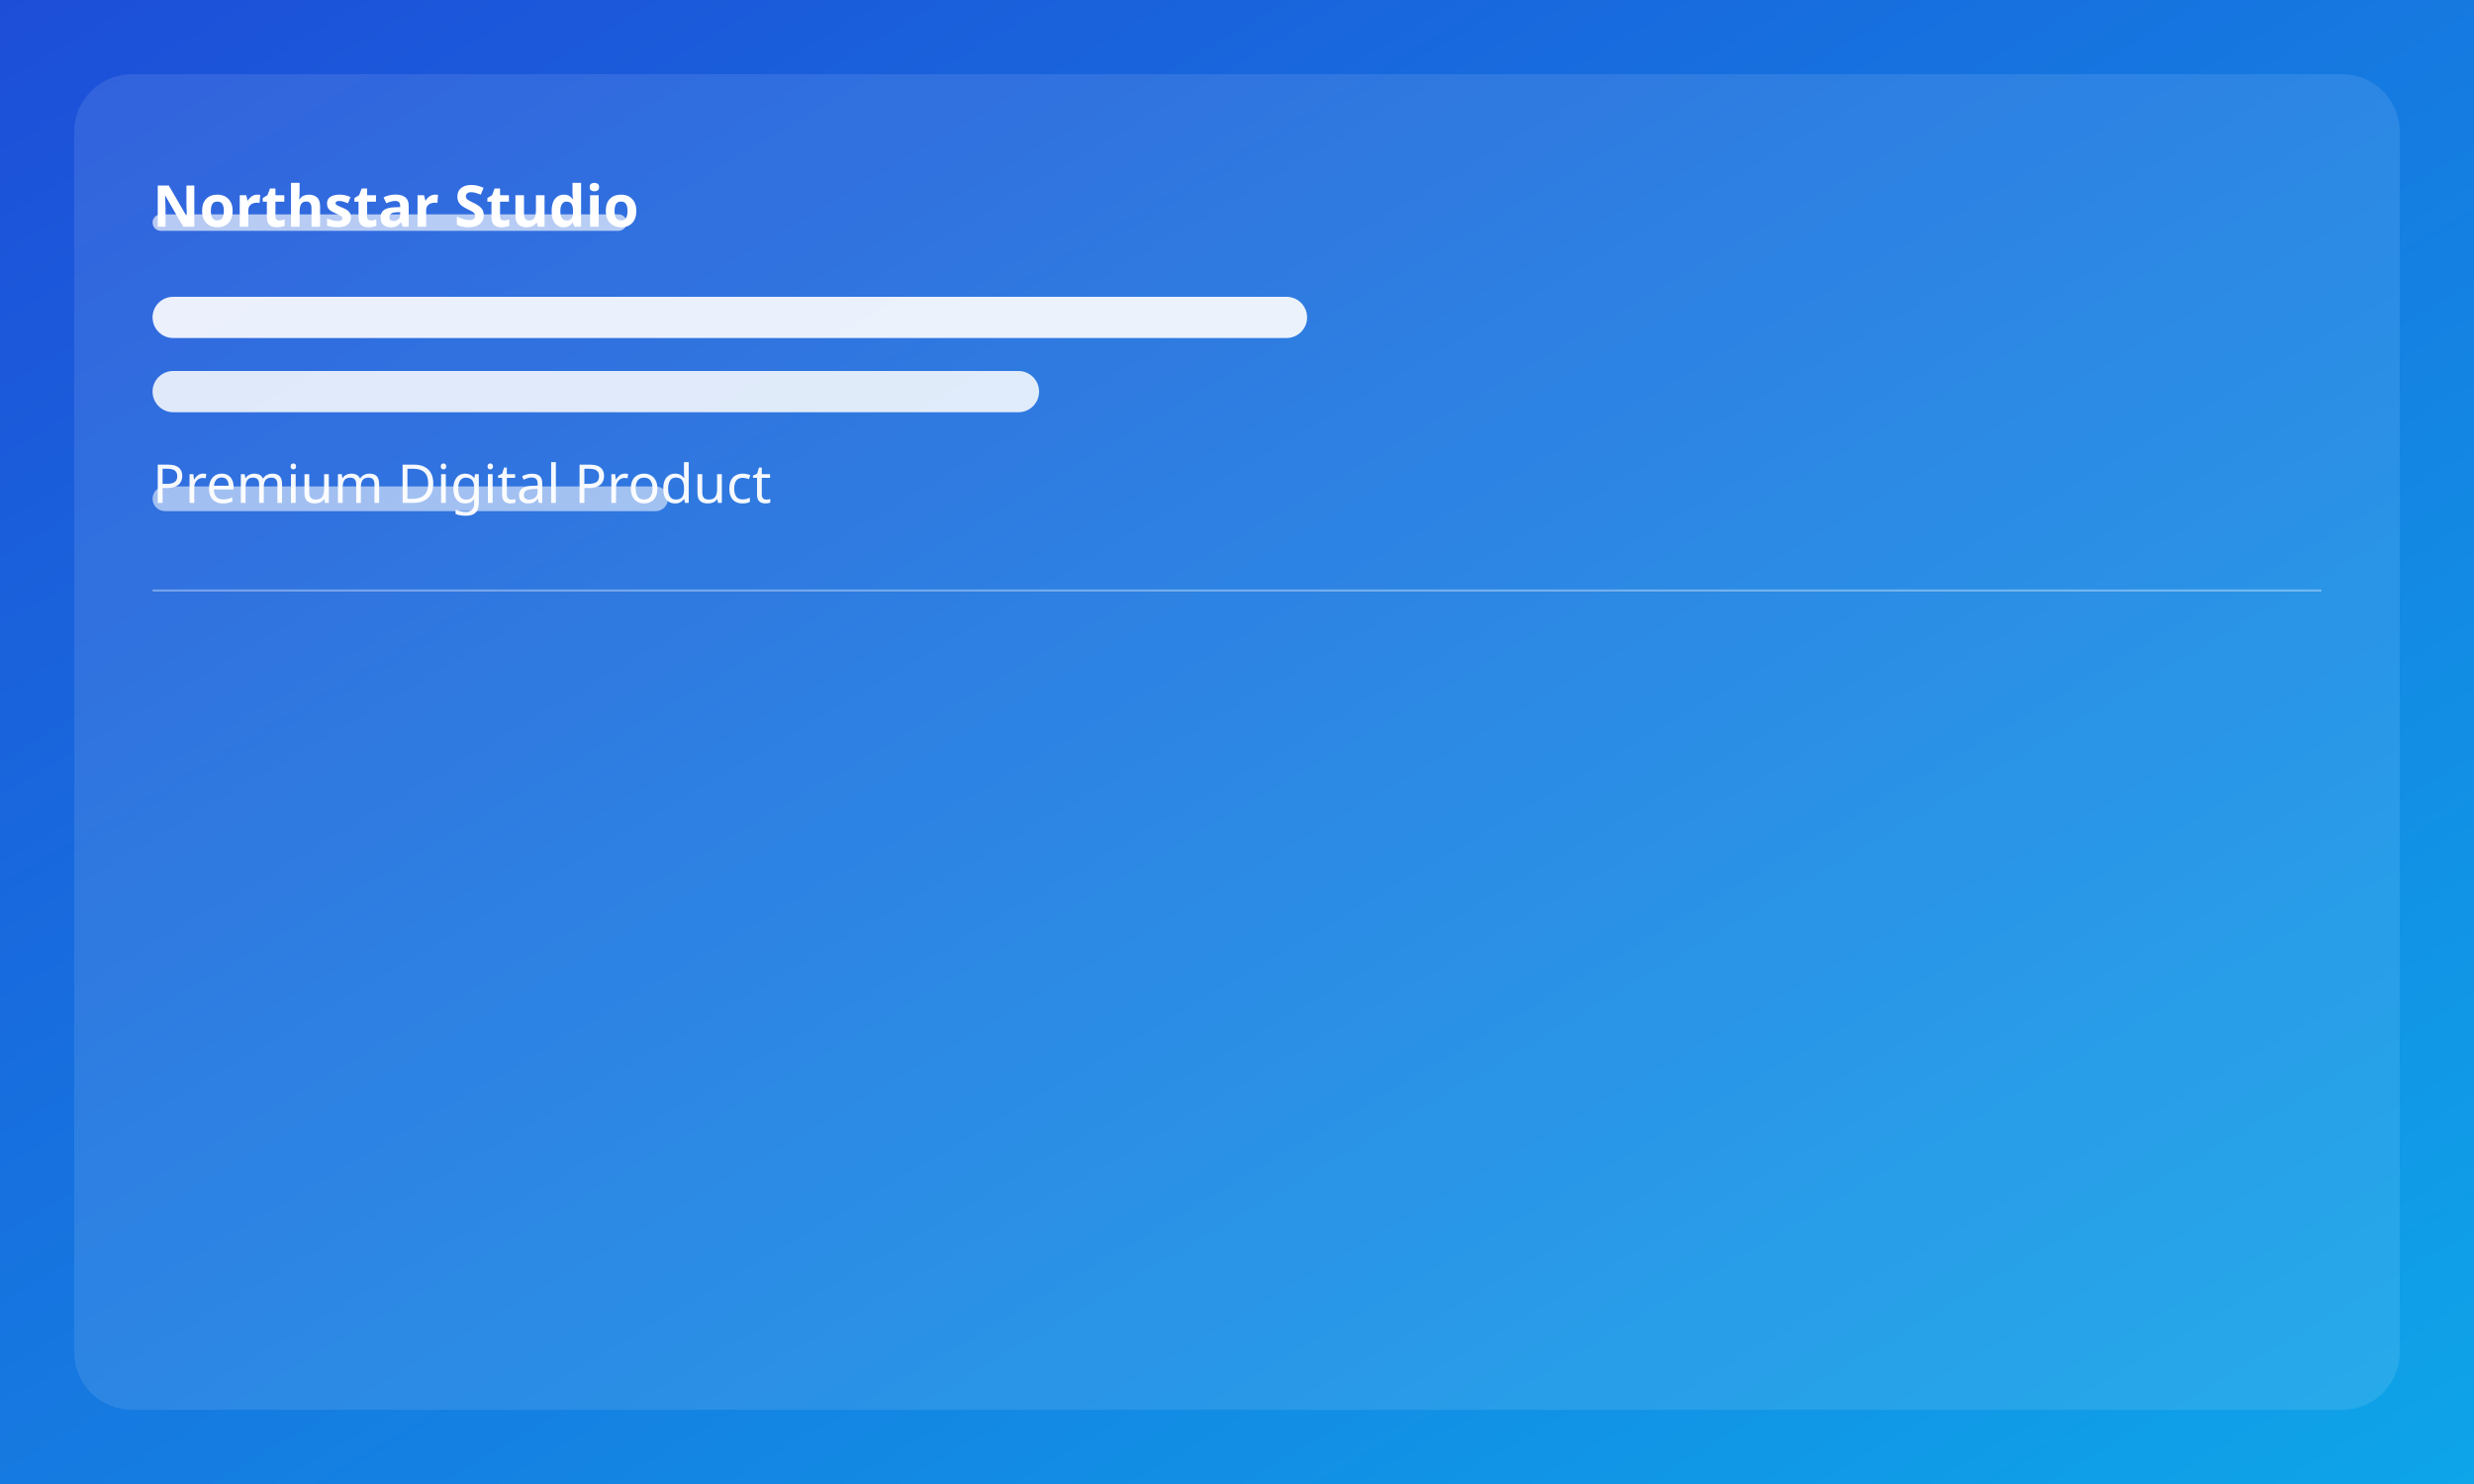
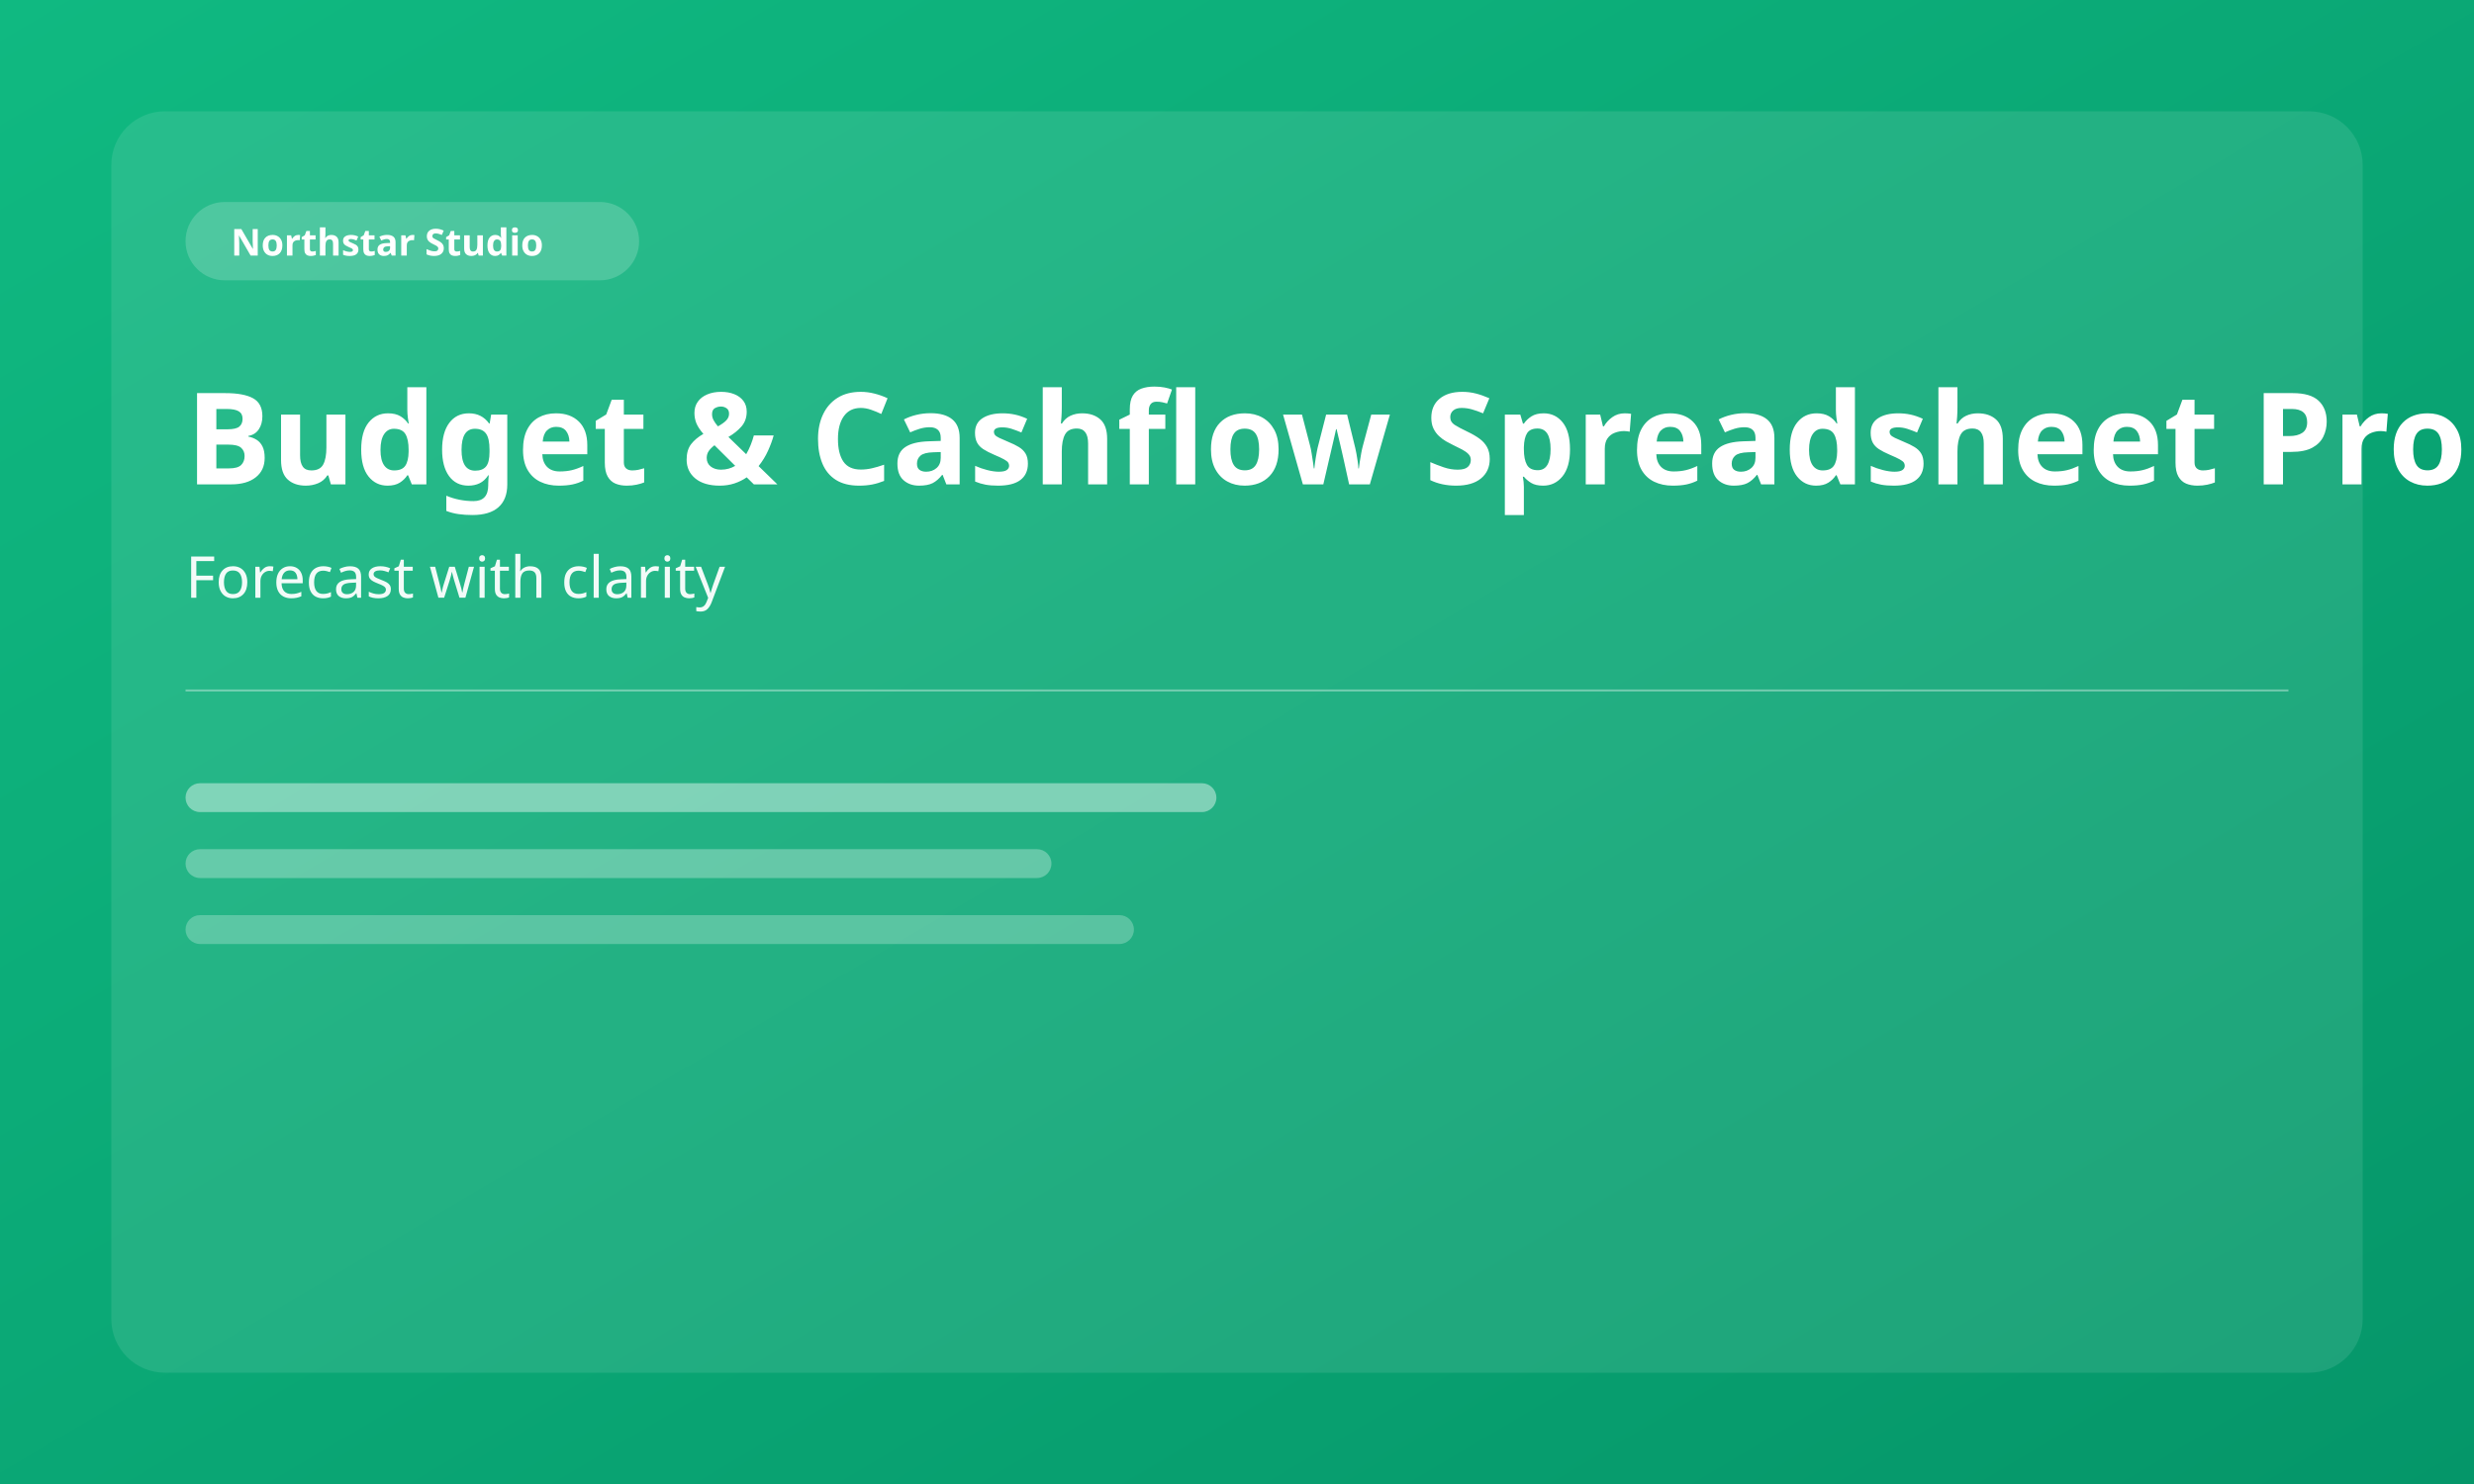
- <svg xmlns="http://www.w3.org/2000/svg" width="1200" height="720" viewBox="0 0 1200 720" role="img" aria-label="Northstar Studio cover">
+ <svg xmlns="http://www.w3.org/2000/svg" width="1200" height="720" viewBox="0 0 1200 720" role="img" aria-label="Budget &amp; Cashflow Spreadsheet Pro">
  <defs>
-     <linearGradient id="g" x1="0" y1="0" x2="1" y2="1">
-       <stop offset="0%" stop-color="#1d4ed8" />
-       <stop offset="100%" stop-color="#0ea5e9" />
+     <linearGradient id="bg" x1="0" y1="0" x2="1" y2="1">
+       <stop offset="0%" stop-color="#10b981" />
+       <stop offset="100%" stop-color="#059669" />
    </linearGradient>
  </defs>
-   <rect width="1200" height="720" fill="url(#g)" />
-   <rect x="36" y="36" width="1128" height="648" rx="28" fill="rgba(255,255,255,0.10)" />
-   <rect x="74" y="104" width="230" height="8" rx="4" fill="rgba(255,255,255,0.65)" />
-   <rect x="74" y="144" width="560" height="20" rx="10" fill="rgba(255,255,255,0.9)" />
-   <rect x="74" y="180" width="430" height="20" rx="10" fill="rgba(255,255,255,0.85)" />
-   <rect x="74" y="236" width="250" height="12" rx="6" fill="rgba(255,255,255,0.55)" />
-   <rect x="74" y="286" width="1052" height="1" fill="rgba(255,255,255,0.35)" />
-   <text x="74" y="110" fill="white" font-size="28" font-family="Avenir Next,Segoe UI,sans-serif" font-weight="700">Northstar Studio</text>
-   <text x="74" y="244" fill="white" font-size="26" font-family="Avenir Next,Segoe UI,sans-serif" opacity="0.95">Premium Digital Product</text>
+   <rect width="1200" height="720" fill="url(#bg)" />
+   <rect x="54" y="54" width="1092" height="612" rx="26" fill="rgba(255,255,255,0.10)" />
+   <rect x="90" y="98" width="220" height="38" rx="19" fill="rgba(255,255,255,0.18)" />
+   <text x="112" y="124" fill="white" font-size="18" font-family="Avenir Next,Segoe UI,sans-serif" font-weight="700">Northstar Studio</text>
+   <text x="90" y="235" fill="white" font-size="62" font-family="Avenir Next,Segoe UI,sans-serif" font-weight="800">Budget &amp; Cashflow Spreadsheet Pro</text>
+   <text x="90" y="290" fill="white" font-size="28" font-family="Avenir Next,Segoe UI,sans-serif" opacity="0.94">Forecast with clarity</text>
+   <line x1="90" y1="335" x2="1110" y2="335" stroke="rgba(255,255,255,0.35)" />
+   <rect x="90" y="380" width="500" height="14" rx="7" fill="rgba(255,255,255,0.42)" />
+   <rect x="90" y="412" width="420" height="14" rx="7" fill="rgba(255,255,255,0.30)" />
+   <rect x="90" y="444" width="460" height="14" rx="7" fill="rgba(255,255,255,0.25)" />
</svg>
